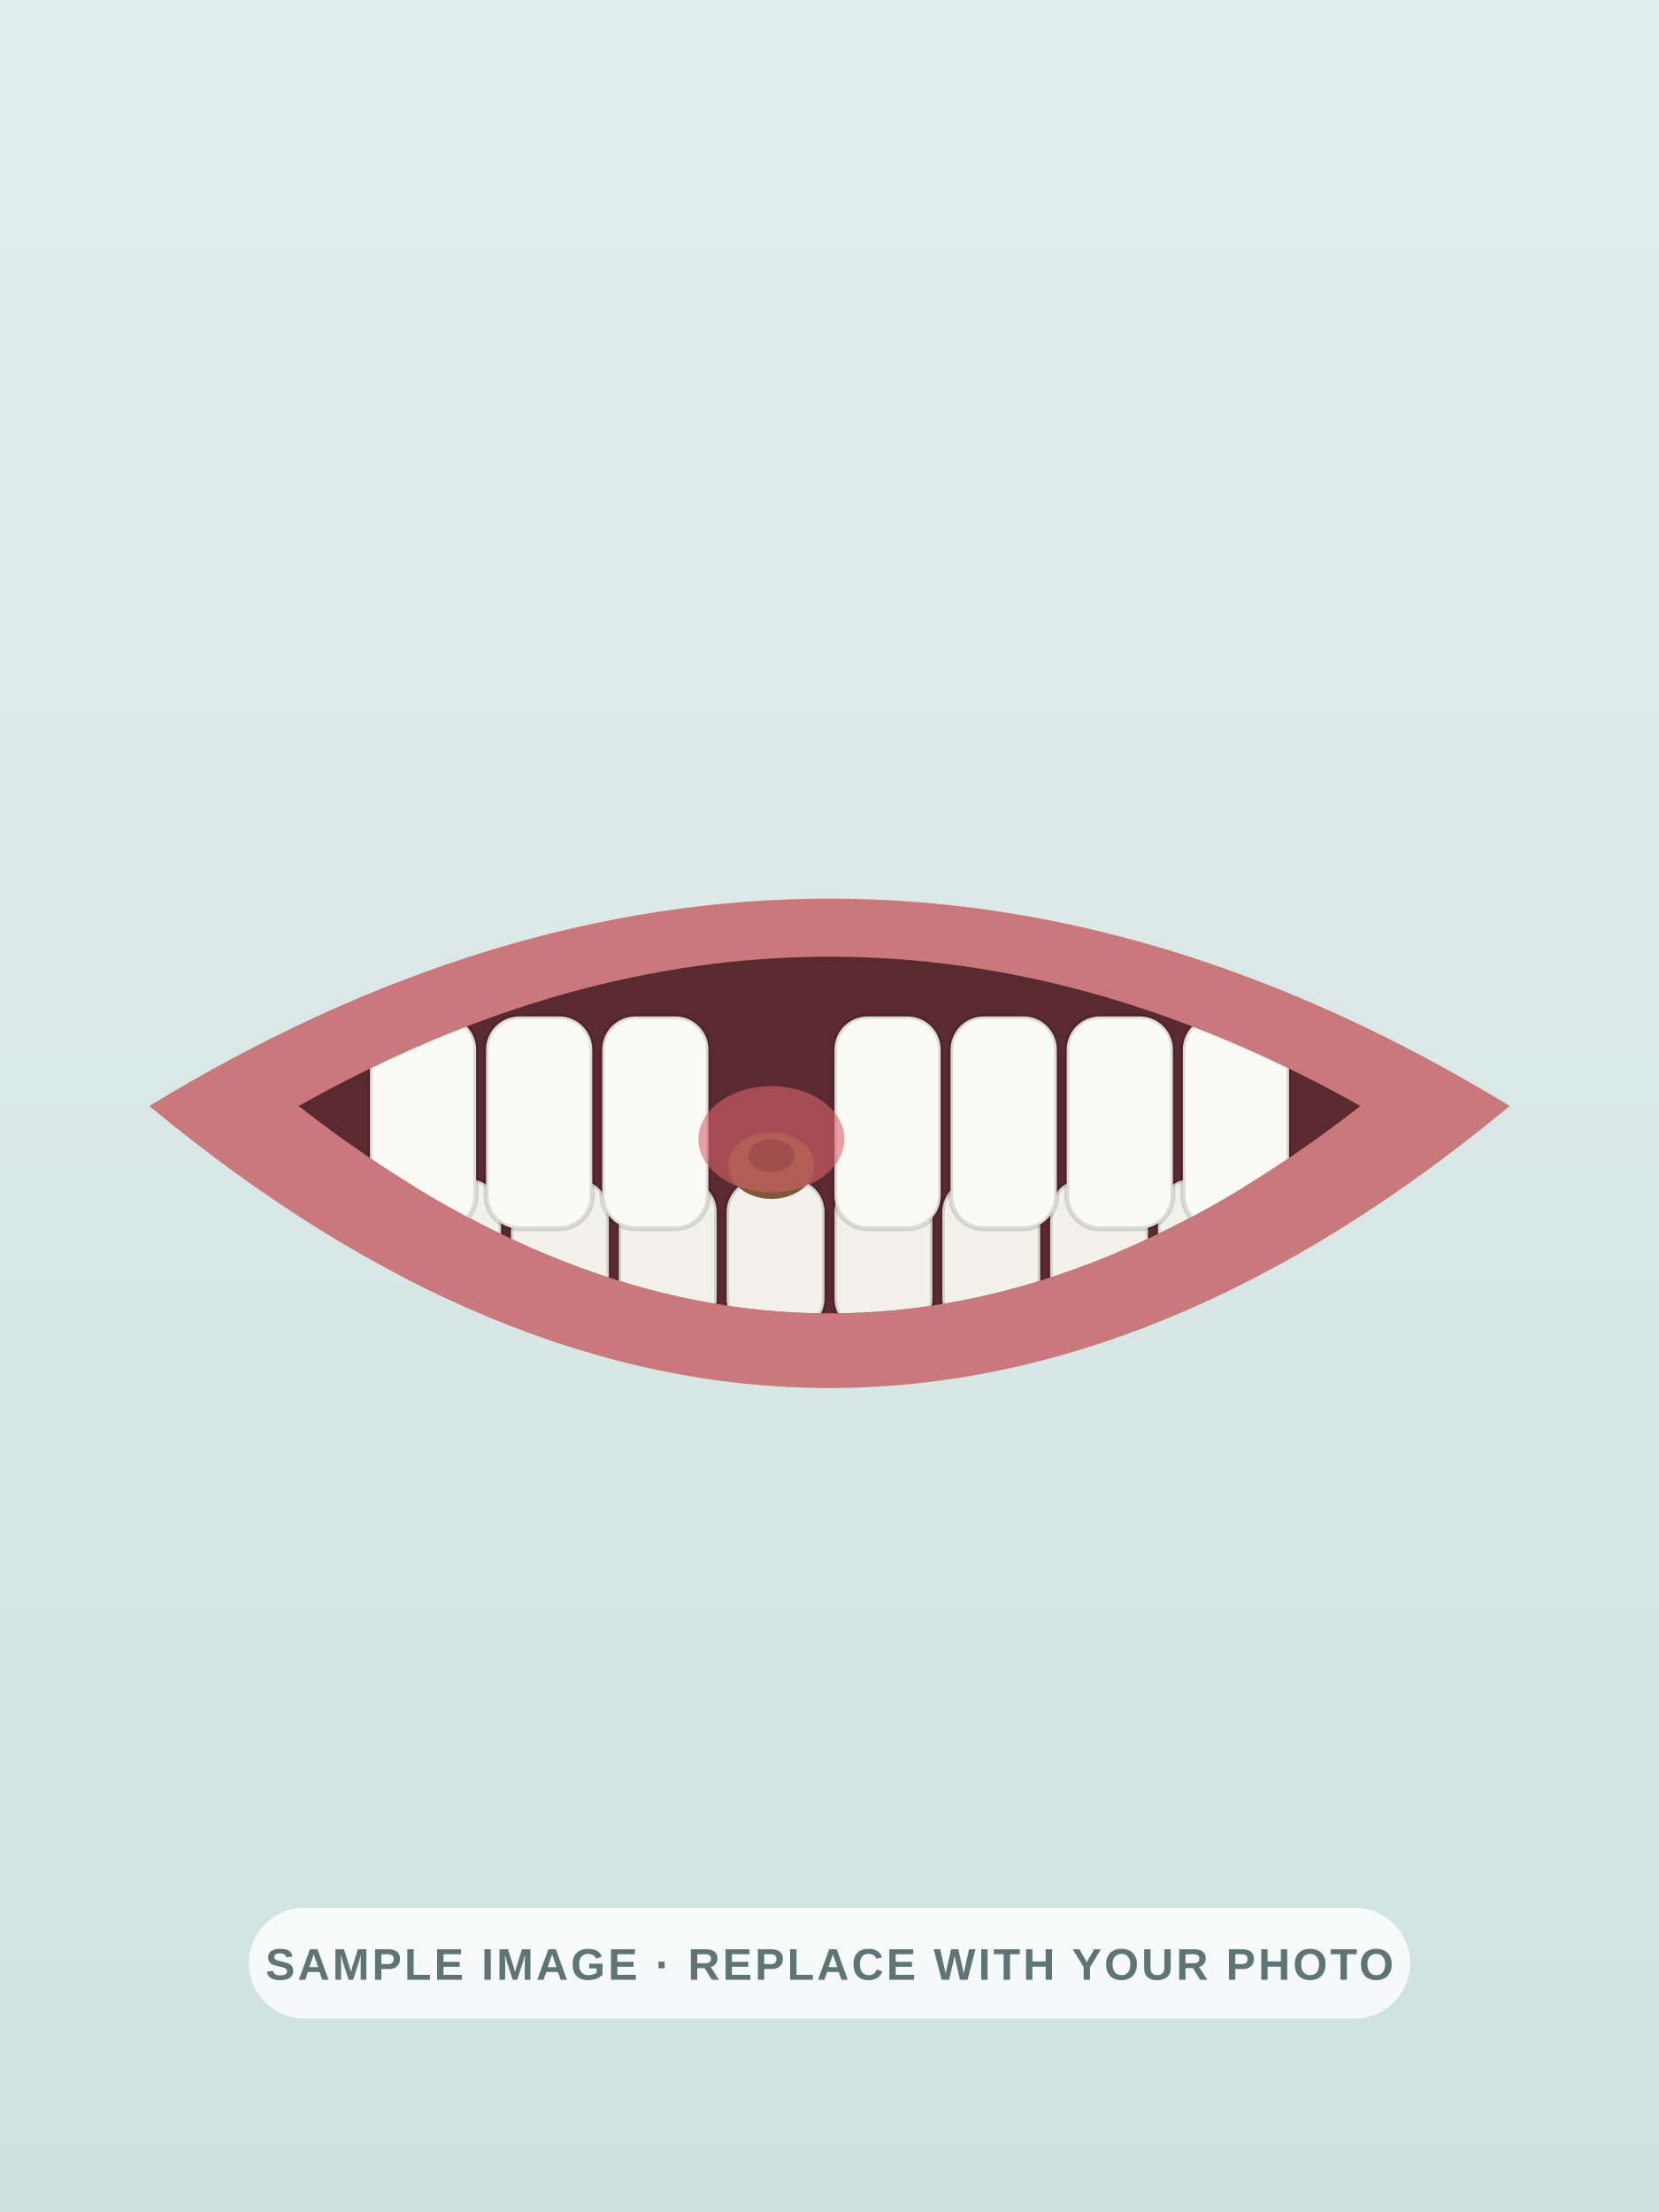
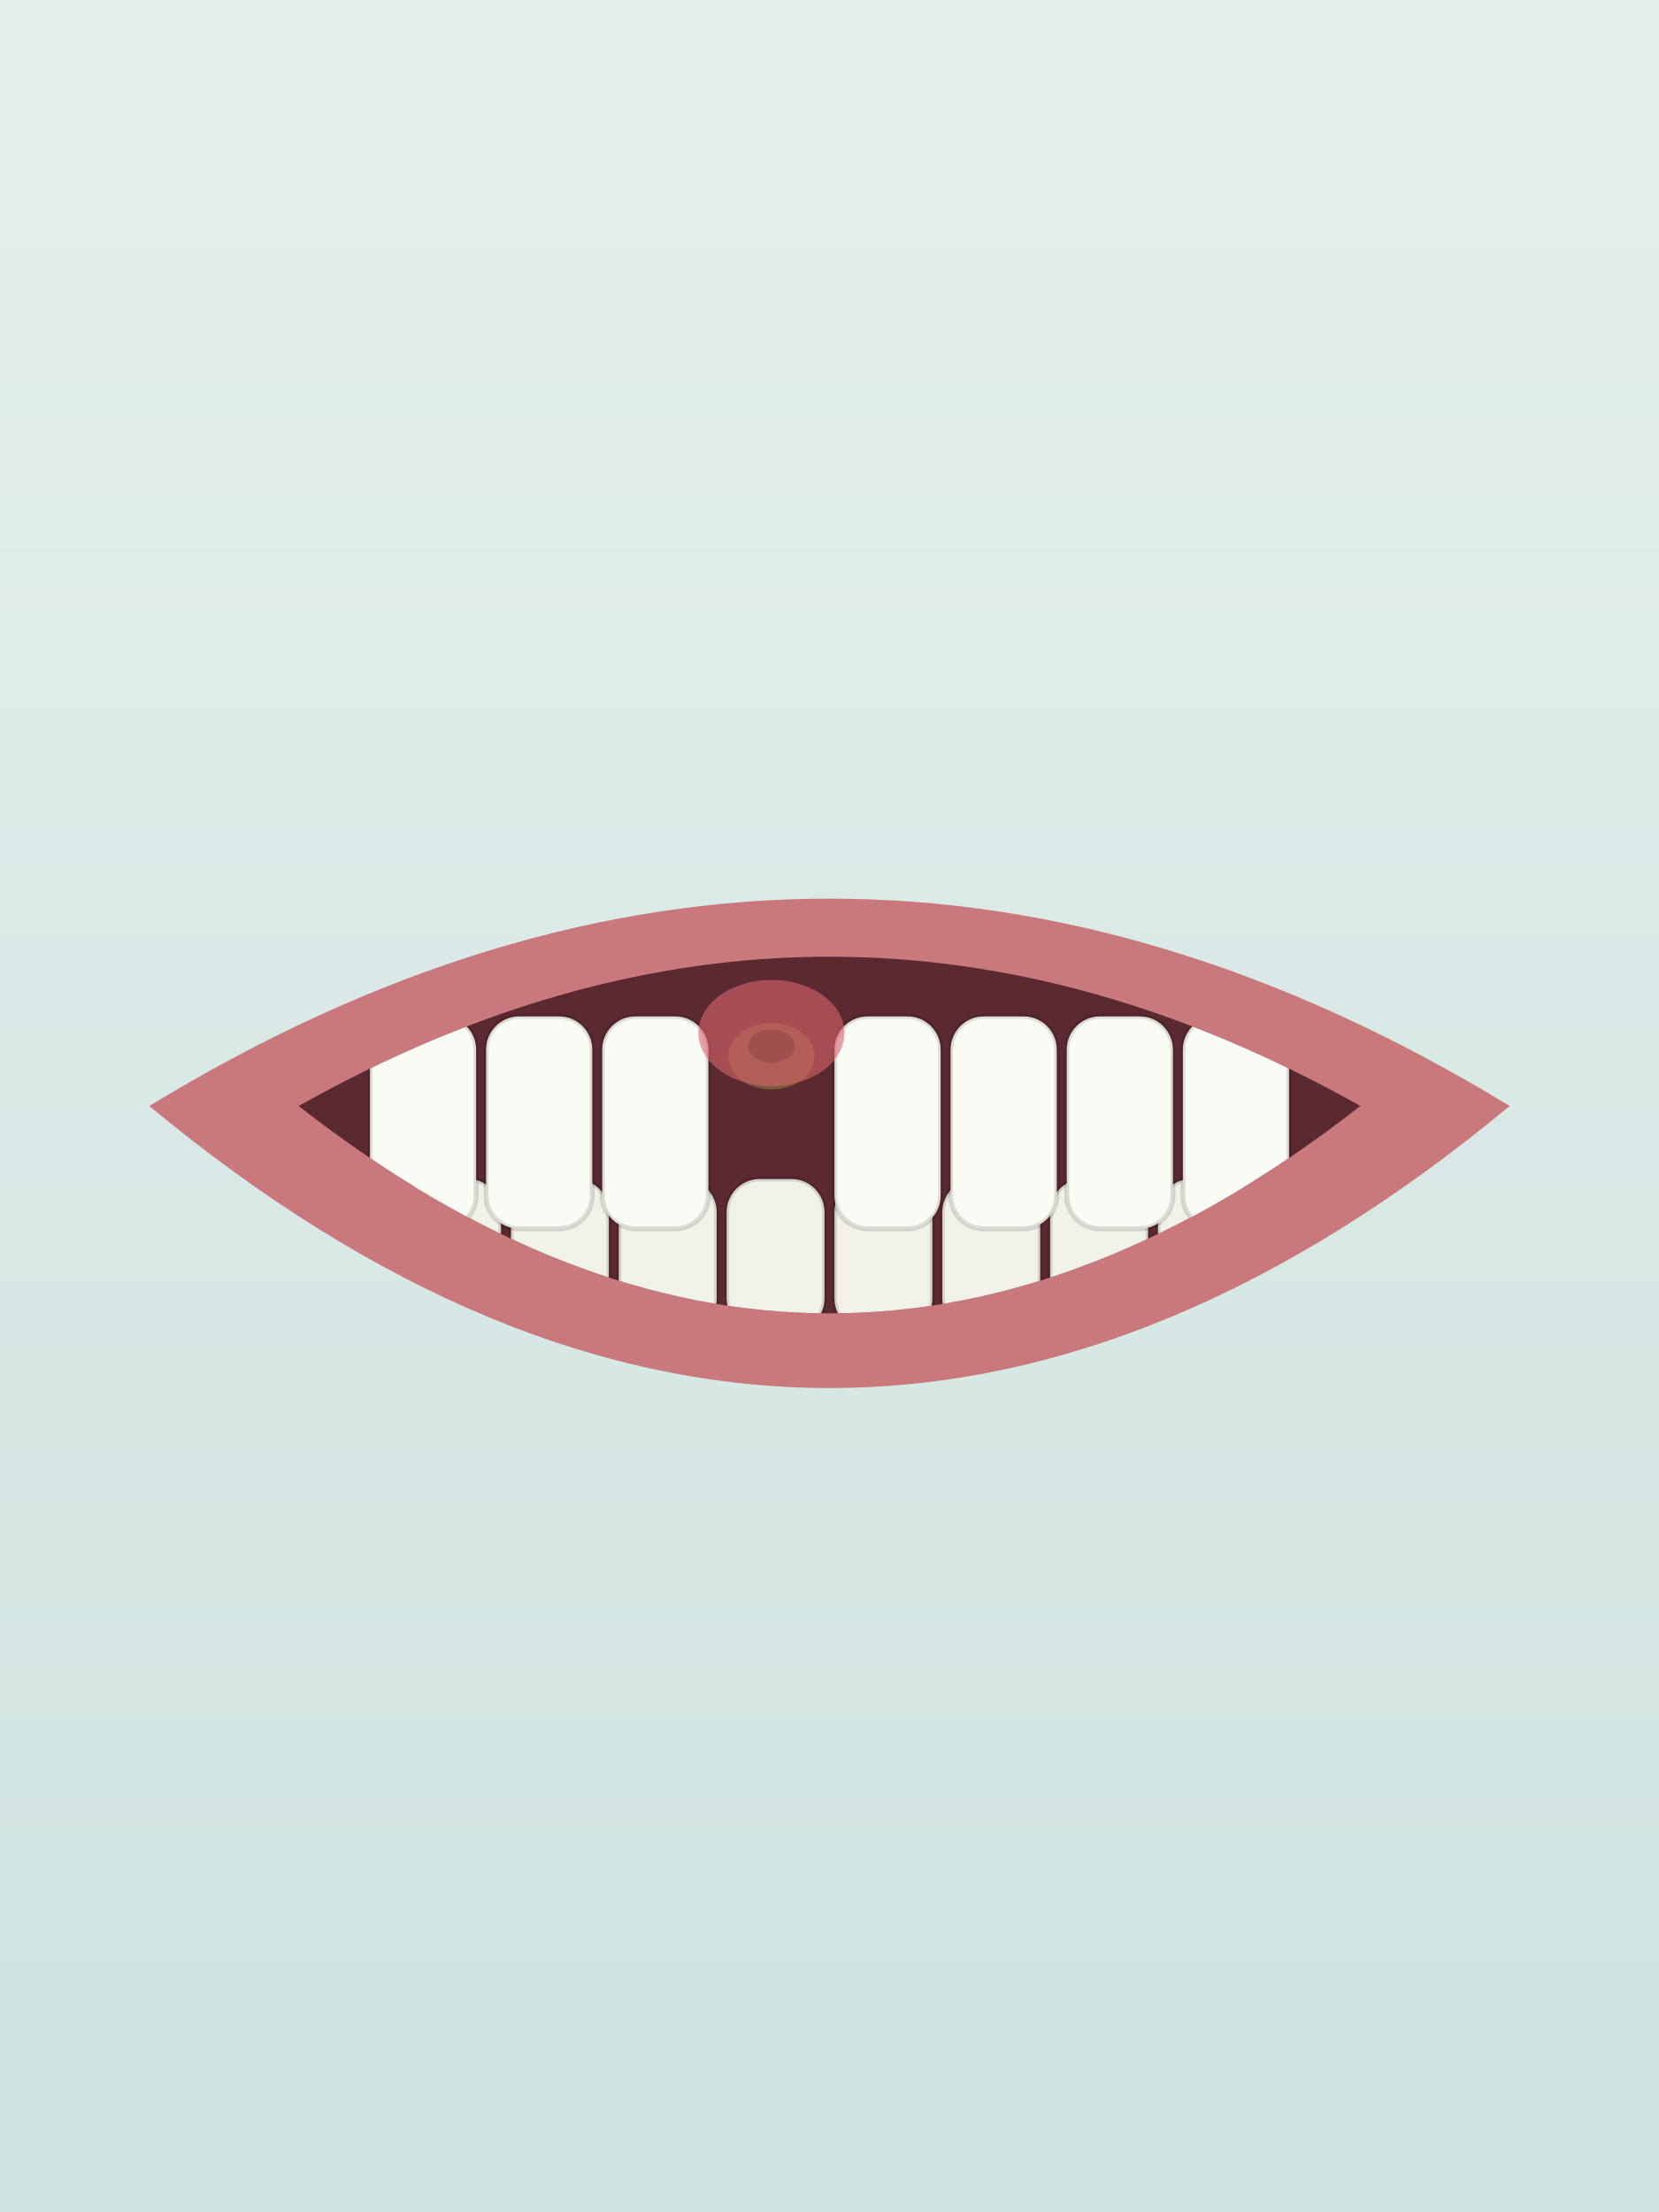
<svg xmlns="http://www.w3.org/2000/svg" viewBox="0 0 600 800" width="600" height="800" role="img">
  <defs>
    <linearGradient id="bg" x1="0" y1="0" x2="0" y2="1">
      <stop offset="0" stop-color="#e3efed" />
      <stop offset="1" stop-color="#cfe2df" />
    </linearGradient>
    <clipPath id="mouth">
      <path d="M140 410 Q300 320 460 410 Q300 535 140 410Z" />
    </clipPath>
  </defs>
  <rect width="600" height="800" fill="url(#bg)" />
  <g transform="translate(300 400) scale(1.2) translate(-300 -410)">
    <path d="M95 410 Q300 285 505 410 Q300 580 95 410Z" fill="#c9787c" />
    <path d="M140 410 Q300 320 460 410 Q300 535 140 410Z" fill="#5b2a30" />
    <g clip-path="url(#mouth)">
      <rect x="171.5" y="432" width="29.5" height="46" rx="10" fill="#f1f1ea" stroke="#00000020" stroke-width="1.5" transform="rotate(0 186.25 455.0)" />
      <rect x="204.0" y="432" width="29.5" height="46" rx="10" fill="#f1f1ea" stroke="#00000020" stroke-width="1.5" transform="rotate(0 218.75 455.0)" />
      <rect x="236.5" y="432" width="29.5" height="46" rx="10" fill="#f1f1ea" stroke="#00000020" stroke-width="1.5" transform="rotate(0 251.25 455.0)" />
      <rect x="269.0" y="432" width="29.5" height="46" rx="10" fill="#f1f1ea" stroke="#00000020" stroke-width="1.5" transform="rotate(0 283.75 455.0)" />
      <rect x="301.5" y="432" width="29.5" height="46" rx="10" fill="#f1f1ea" stroke="#00000020" stroke-width="1.5" transform="rotate(0 316.25 455.0)" />
      <rect x="334.0" y="432" width="29.5" height="46" rx="10" fill="#f1f1ea" stroke="#00000020" stroke-width="1.5" transform="rotate(0 348.75 455.0)" />
      <rect x="366.5" y="432" width="29.5" height="46" rx="10" fill="#f1f1ea" stroke="#00000020" stroke-width="1.5" transform="rotate(0 381.25 455.0)" />
      <rect x="399.0" y="432" width="29.5" height="46" rx="10" fill="#f1f1ea" stroke="#00000020" stroke-width="1.5" transform="rotate(0 413.75 455.0)" />
      <rect x="161.5" y="383" width="32.0" height="64" rx="10" fill="#fbfbf6" stroke="#00000020" stroke-width="1.5" transform="rotate(0 177.5 415.0)" />
      <rect x="196.5" y="383" width="32.0" height="64" rx="10" fill="#fbfbf6" stroke="#00000020" stroke-width="1.5" transform="rotate(0 212.5 415.0)" />
      <rect x="231.5" y="383" width="32.0" height="64" rx="10" fill="#fbfbf6" stroke="#00000020" stroke-width="1.5" transform="rotate(0 247.5 415.0)" />
      <rect x="301.5" y="383" width="32.0" height="64" rx="10" fill="#fbfbf6" stroke="#00000020" stroke-width="1.5" transform="rotate(0 317.5 415.0)" />
      <rect x="336.5" y="383" width="32.0" height="64" rx="10" fill="#fbfbf6" stroke="#00000020" stroke-width="1.5" transform="rotate(0 352.5 415.0)" />
      <rect x="371.5" y="383" width="32.0" height="64" rx="10" fill="#fbfbf6" stroke="#00000020" stroke-width="1.5" transform="rotate(0 387.5 415.0)" />
      <rect x="406.5" y="383" width="32.0" height="64" rx="10" fill="#fbfbf6" stroke="#00000020" stroke-width="1.5" transform="rotate(0 422.5 415.0)" />
-       <ellipse cx="282.5" cy="428" rx="13" ry="10" fill="#7a5a3a" />
-       <ellipse cx="282.5" cy="425" rx="7" ry="5" fill="#4a3322" />
-       <ellipse cx="282.5" cy="420" rx="22" ry="16" fill="#d9626b" opacity=".6" />
+       <ellipse cx="282.5" cy="395" rx="13" ry="10" fill="#7a5a3a" />
+       <ellipse cx="282.5" cy="392" rx="7" ry="5" fill="#4a3322" />
+       <ellipse cx="282.5" cy="388" rx="22" ry="16" fill="#d9626b" opacity=".6" />
    </g>
  </g>
-   <rect x="90" y="690" width="420" height="40" rx="20" fill="#ffffffcc" />
-   <text x="300" y="716" text-anchor="middle" font-family="Arial,Helvetica,sans-serif" font-size="16" font-weight="700" fill="#5e7475" letter-spacing="1">SAMPLE IMAGE · REPLACE WITH YOUR PHOTO</text>
</svg>
